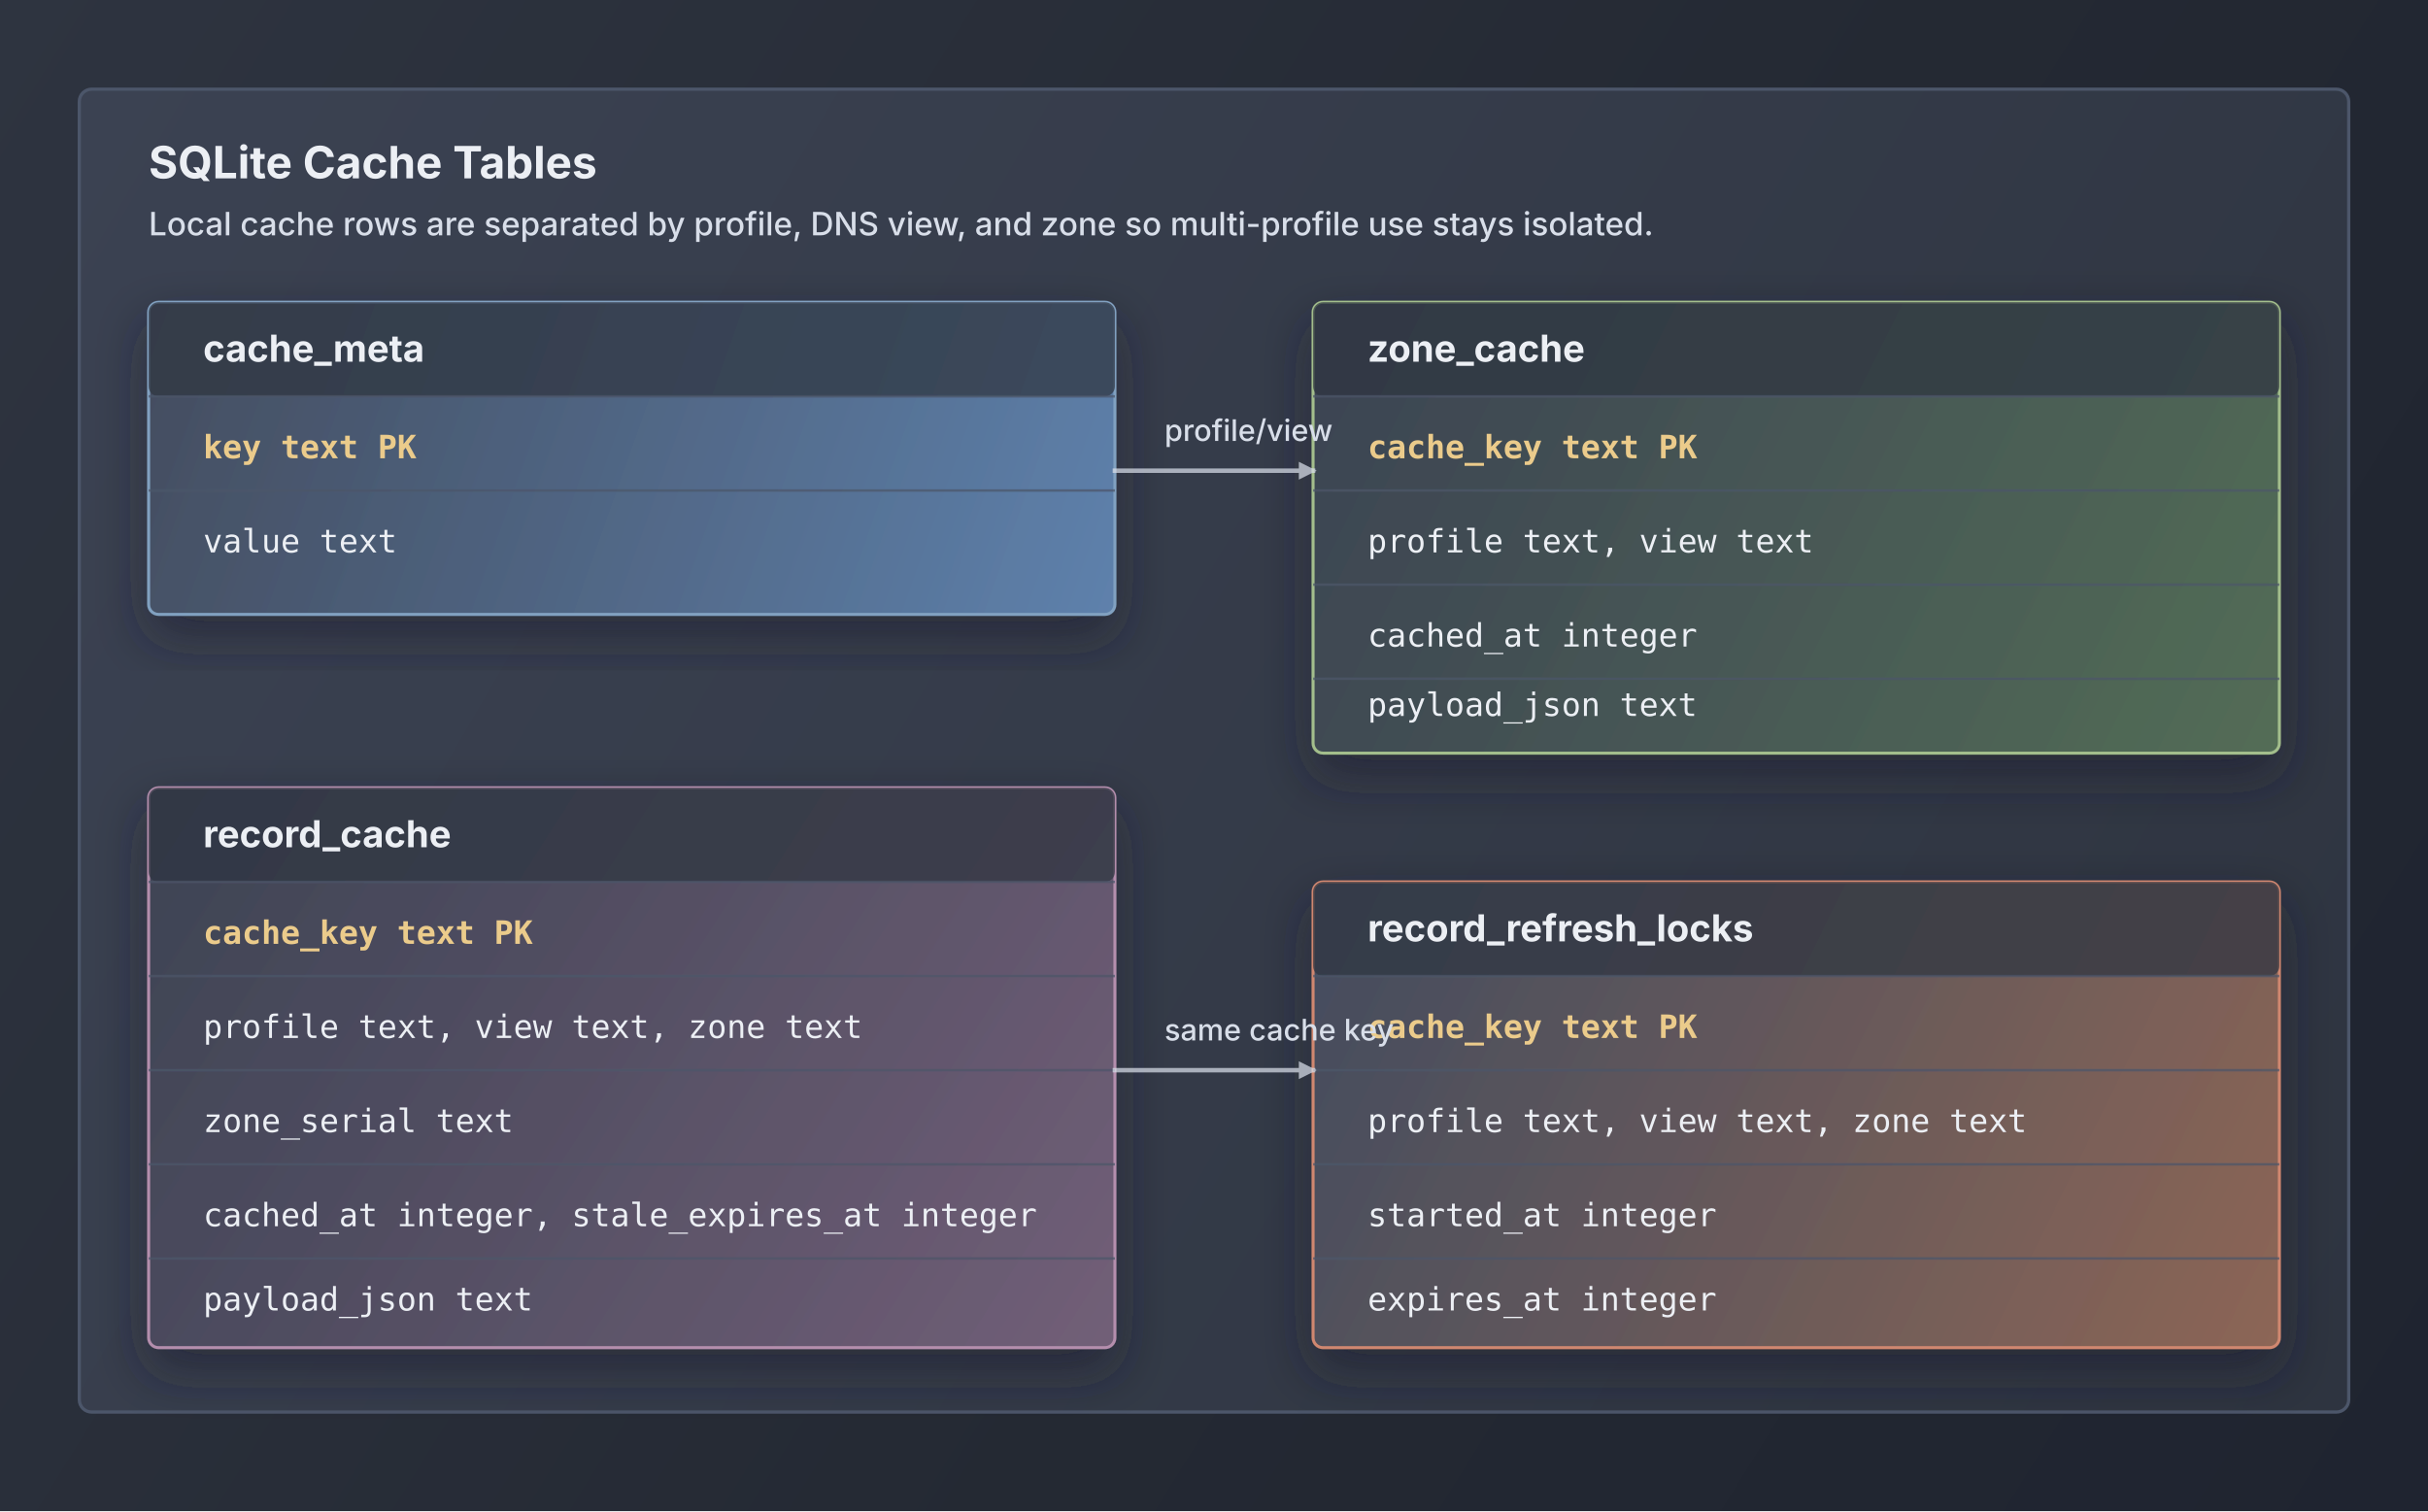
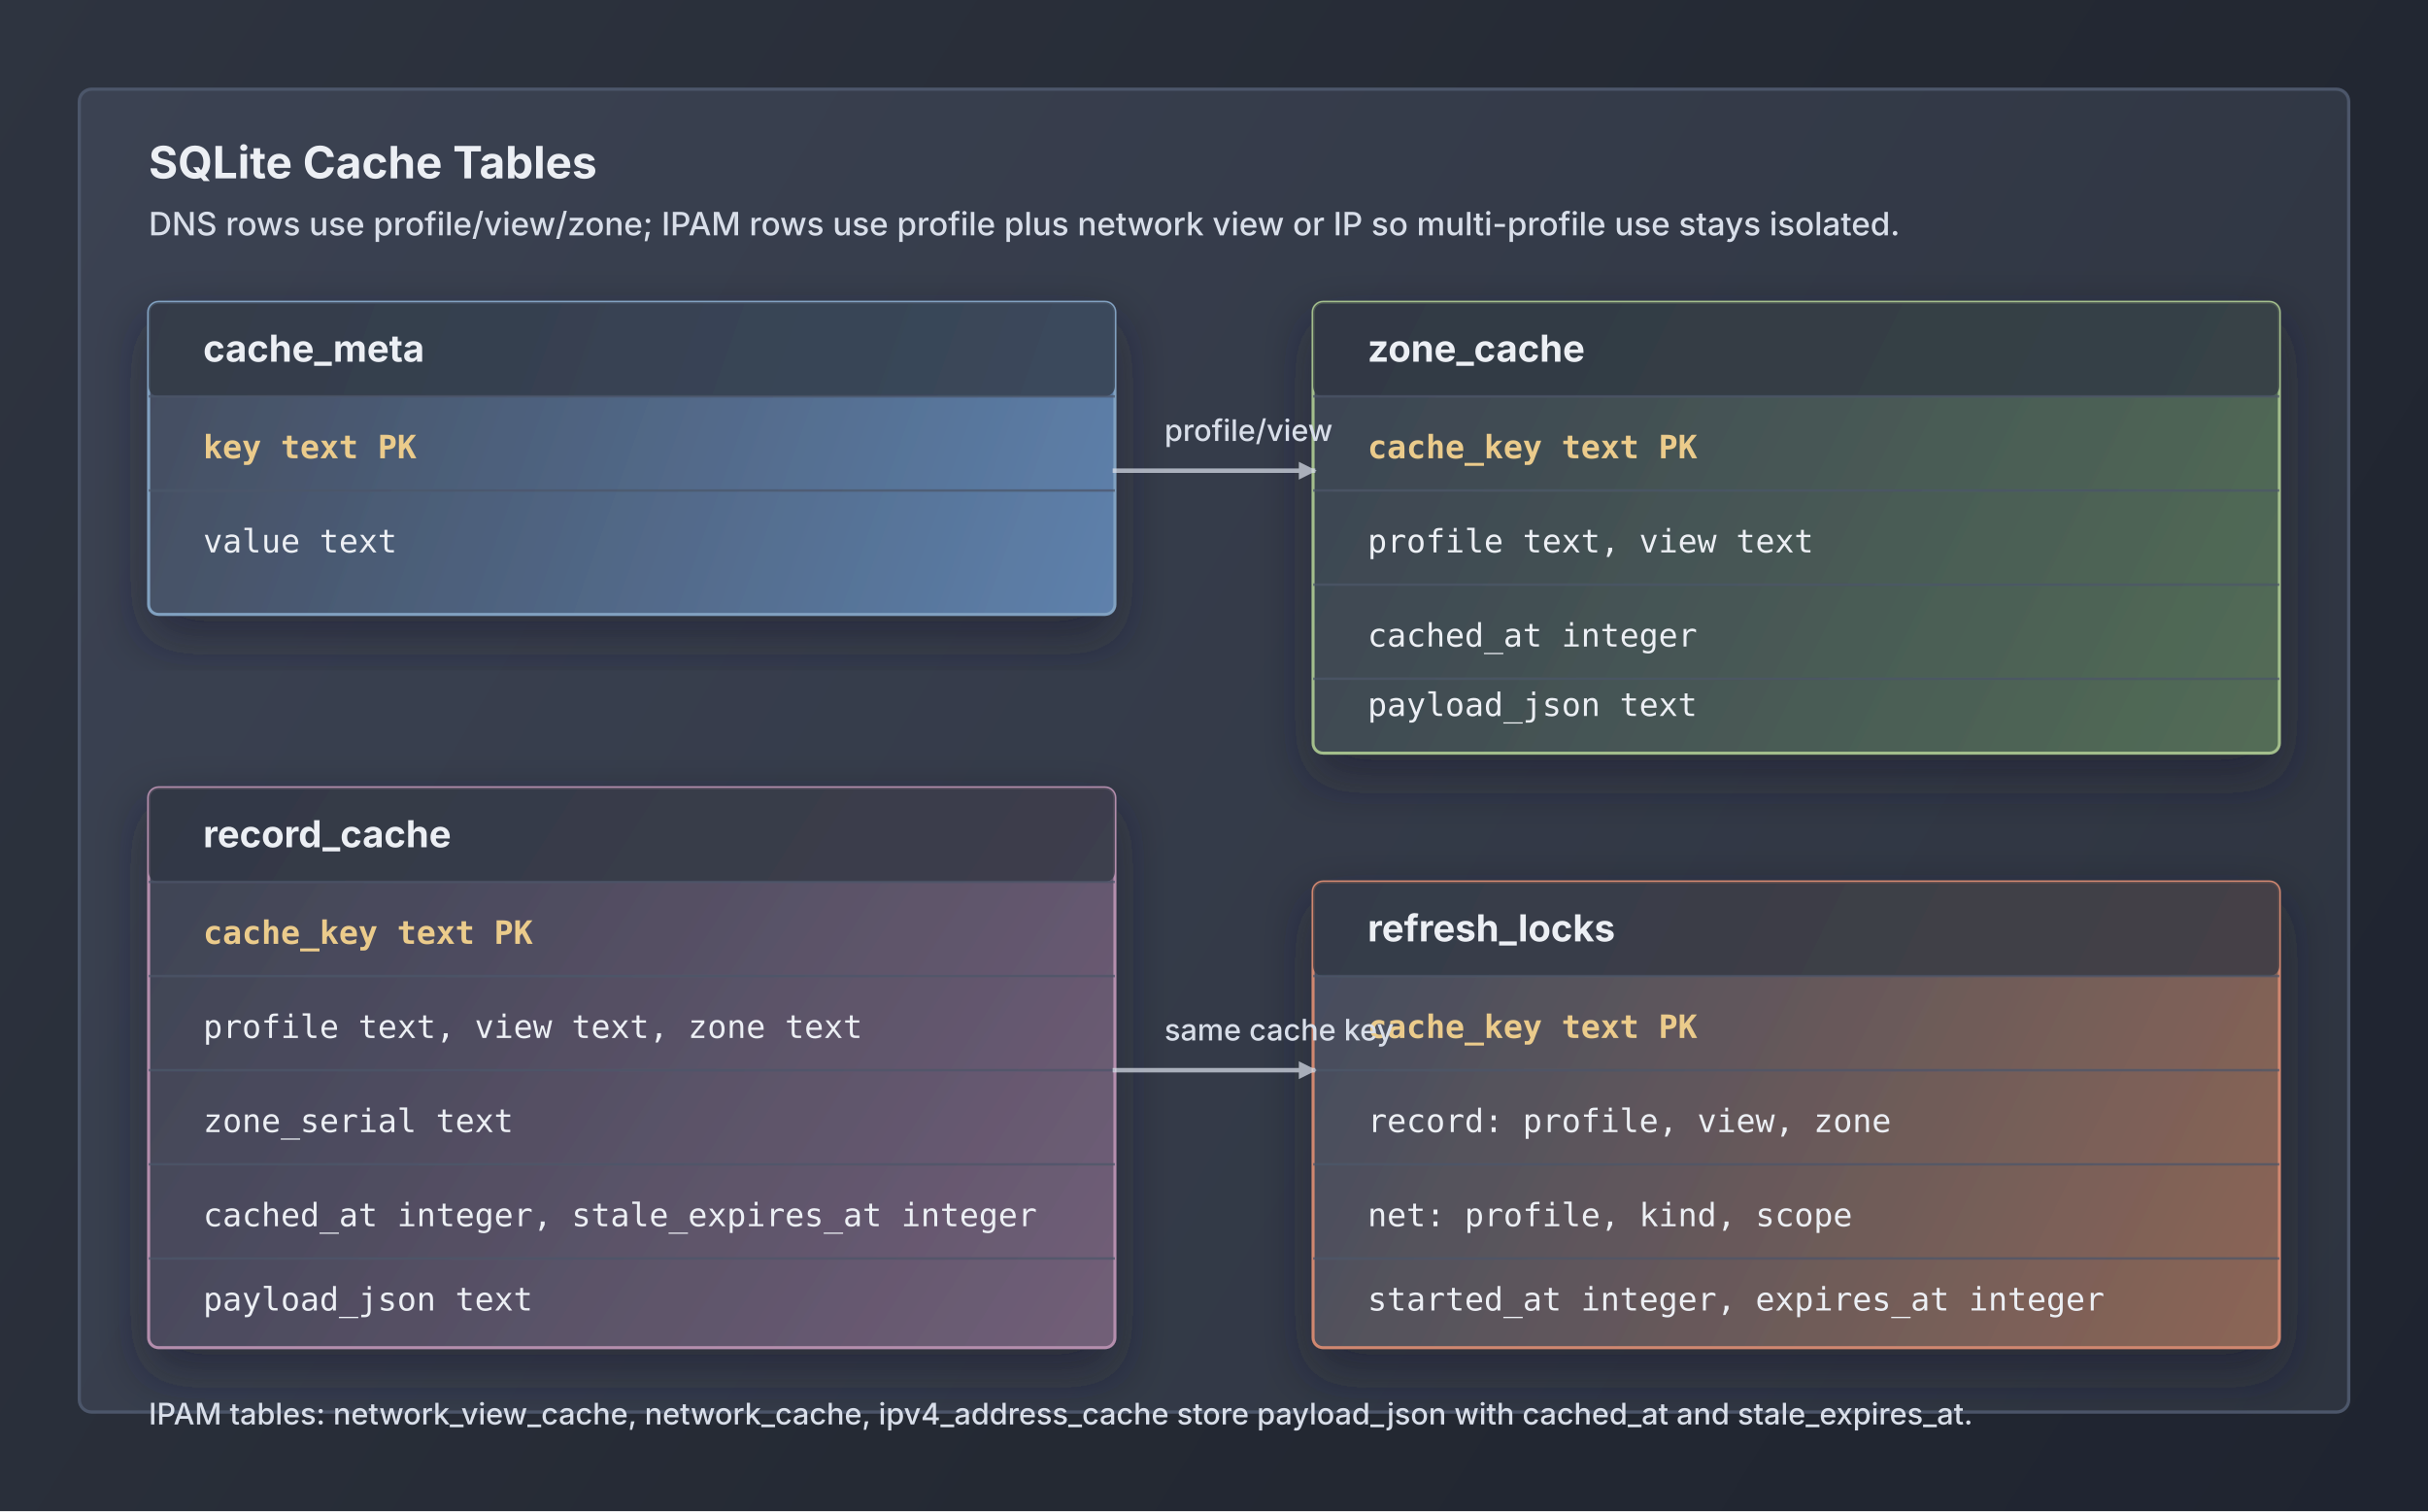
<svg xmlns="http://www.w3.org/2000/svg" width="980" height="610" viewBox="0 0 980 610" role="img" aria-labelledby="title desc">
  <defs>
    <linearGradient id="page-bg" x1="0" y1="0" x2="980" y2="610" gradientUnits="userSpaceOnUse">
      <stop offset="0" stop-color="#2E3440" />
      <stop offset=".58" stop-color="#242933" />
      <stop offset="1" stop-color="#1f2430" />
    </linearGradient>
    <linearGradient id="panel-grad" x1="32" y1="36" x2="948" y2="570" gradientUnits="userSpaceOnUse">
      <stop offset="0" stop-color="#3B4252" />
      <stop offset="1" stop-color="#2E3440" />
    </linearGradient>
    <linearGradient id="meta-grad" x1="60" y1="112" x2="450" y2="250" gradientUnits="userSpaceOnUse">
      <stop offset="0" stop-color="#434C5E" />
      <stop offset="1" stop-color="#5E81AC" />
    </linearGradient>
    <linearGradient id="zone-grad" x1="530" y1="112" x2="920" y2="306" gradientUnits="userSpaceOnUse">
      <stop offset="0" stop-color="#3B4252" />
      <stop offset="1" stop-color="#536d56" />
    </linearGradient>
    <linearGradient id="record-grad" x1="60" y1="300" x2="450" y2="550" gradientUnits="userSpaceOnUse">
      <stop offset="0" stop-color="#3B4252" />
      <stop offset="1" stop-color="#725f78" />
    </linearGradient>
    <linearGradient id="lock-grad" x1="530" y1="358" x2="920" y2="550" gradientUnits="userSpaceOnUse">
      <stop offset="0" stop-color="#434C5E" />
      <stop offset="1" stop-color="#8d6656" />
    </linearGradient>
    <filter id="shadow" x="-18%" y="-18%" width="136%" height="136%">
      <feDropShadow dx="0" dy="9" stdDeviation="10" flood-color="#1f2430" flood-opacity=".55" />
    </filter>
    <marker id="arrow" viewBox="0 0 8 8" refX="6.4" refY="4" markerWidth="4" markerHeight="4" orient="auto-start-reverse">
      <path d="M 0 0 L 8 4 L 0 8 z" fill="#D8DEE9" />
    </marker>
  </defs>
  <style>
    .bg { fill: url(#page-bg); }
    .panel { fill: url(#panel-grad); stroke: #4C566A; stroke-width: 1.3; }
    .table { filter: url(#shadow); stroke-width: 1.2; }
    .meta { fill: url(#meta-grad); stroke: #81A1C1; }
    .zone { fill: url(#zone-grad); stroke: #A3BE8C; }
    .record { fill: url(#record-grad); stroke: #B48EAD; }
    .lock { fill: url(#lock-grad); stroke: #D08770; }
    .header { fill: #2E3440; opacity: .72; }
    .row { stroke: #4C566A; stroke-width: 1; opacity: .72; }
    .line { fill: none; stroke: #D8DEE9; stroke-width: 1.8; stroke-linecap: square; stroke-linejoin: miter; marker-end: url(#arrow); opacity: .72; }
    .title { font: 700 18px ui-sans-serif, system-ui, -apple-system, BlinkMacSystemFont, "Segoe UI", sans-serif; fill: #ECEFF4; }
    .subtitle { font: 520 13px ui-sans-serif, system-ui, -apple-system, BlinkMacSystemFont, "Segoe UI", sans-serif; fill: #D8DEE9; }
    .table-title { font: 700 15px ui-sans-serif, system-ui, -apple-system, BlinkMacSystemFont, "Segoe UI", sans-serif; fill: #ECEFF4; }
    .col { font: 540 13px ui-monospace, SFMono-Regular, Menlo, Consolas, monospace; fill: #ECEFF4; }
    .pk { fill: #EBCB8B; font-weight: 700; }
    .note { font: 520 12px ui-sans-serif, system-ui, -apple-system, BlinkMacSystemFont, "Segoe UI", sans-serif; fill: #D8DEE9; }
  </style>
  <rect class="bg" width="980" height="610" />
  <rect class="panel" x="32" y="36" width="916" height="534" rx="5" />
  <text class="title" x="60" y="72">SQLite Cache Tables</text>
-   <text class="subtitle" x="60" y="95">Local cache rows are separated by profile, DNS view, and zone so multi-profile use stays isolated.</text>
+   <text class="subtitle" x="60" y="95">DNS rows use profile/view/zone; IPAM rows use profile plus network view or IP so multi-profile use stays isolated.</text>
  <g class="table">
    <rect class="meta" x="60" y="122" width="390" height="126" rx="4" />
    <rect class="header" x="60" y="122" width="390" height="38" rx="4" />
    <text class="table-title" x="82" y="146">cache_meta</text>
    <line class="row" x1="60" y1="160" x2="450" y2="160" />
    <text class="col pk" x="82" y="185">key text PK</text>
    <line class="row" x1="60" y1="198" x2="450" y2="198" />
    <text class="col" x="82" y="223">value text</text>
  </g>
  <g class="table">
    <rect class="zone" x="530" y="122" width="390" height="182" rx="4" />
    <rect class="header" x="530" y="122" width="390" height="38" rx="4" />
    <text class="table-title" x="552" y="146">zone_cache</text>
    <line class="row" x1="530" y1="160" x2="920" y2="160" />
    <text class="col pk" x="552" y="185">cache_key text PK</text>
    <line class="row" x1="530" y1="198" x2="920" y2="198" />
    <text class="col" x="552" y="223">profile text, view text</text>
    <line class="row" x1="530" y1="236" x2="920" y2="236" />
    <text class="col" x="552" y="261">cached_at integer</text>
    <line class="row" x1="530" y1="274" x2="920" y2="274" />
    <text class="col" x="552" y="289">payload_json text</text>
  </g>
  <g class="table">
    <rect class="record" x="60" y="318" width="390" height="226" rx="4" />
    <rect class="header" x="60" y="318" width="390" height="38" rx="4" />
    <text class="table-title" x="82" y="342">record_cache</text>
    <line class="row" x1="60" y1="356" x2="450" y2="356" />
    <text class="col pk" x="82" y="381">cache_key text PK</text>
    <line class="row" x1="60" y1="394" x2="450" y2="394" />
    <text class="col" x="82" y="419">profile text, view text, zone text</text>
    <line class="row" x1="60" y1="432" x2="450" y2="432" />
    <text class="col" x="82" y="457">zone_serial text</text>
    <line class="row" x1="60" y1="470" x2="450" y2="470" />
    <text class="col" x="82" y="495">cached_at integer, stale_expires_at integer</text>
    <line class="row" x1="60" y1="508" x2="450" y2="508" />
    <text class="col" x="82" y="529">payload_json text</text>
  </g>
  <g class="table">
    <rect class="lock" x="530" y="356" width="390" height="188" rx="4" />
    <rect class="header" x="530" y="356" width="390" height="38" rx="4" />
-     <text class="table-title" x="552" y="380">record_refresh_locks</text>
+     <text class="table-title" x="552" y="380">refresh_locks</text>
    <line class="row" x1="530" y1="394" x2="920" y2="394" />
    <text class="col pk" x="552" y="419">cache_key text PK</text>
    <line class="row" x1="530" y1="432" x2="920" y2="432" />
-     <text class="col" x="552" y="457">profile text, view text, zone text</text>
+     <text class="col" x="552" y="457">record: profile, view, zone</text>
    <line class="row" x1="530" y1="470" x2="920" y2="470" />
-     <text class="col" x="552" y="495">started_at integer</text>
+     <text class="col" x="552" y="495">net: profile, kind, scope</text>
    <line class="row" x1="530" y1="508" x2="920" y2="508" />
-     <text class="col" x="552" y="529">expires_at integer</text>
+     <text class="col" x="552" y="529">started_at integer, expires_at integer</text>
  </g>
+   <text class="note" x="60" y="575">IPAM tables: network_view_cache, network_cache, ipv4_address_cache store payload_json with cached_at and stale_expires_at.</text>
  <path class="line" d="M450 190 L530 190" />
  <path class="line" d="M450 432 L530 432" />
  <text class="note" x="470" y="178">profile/view</text>
  <text class="note" x="470" y="420">same cache key</text>
</svg>
